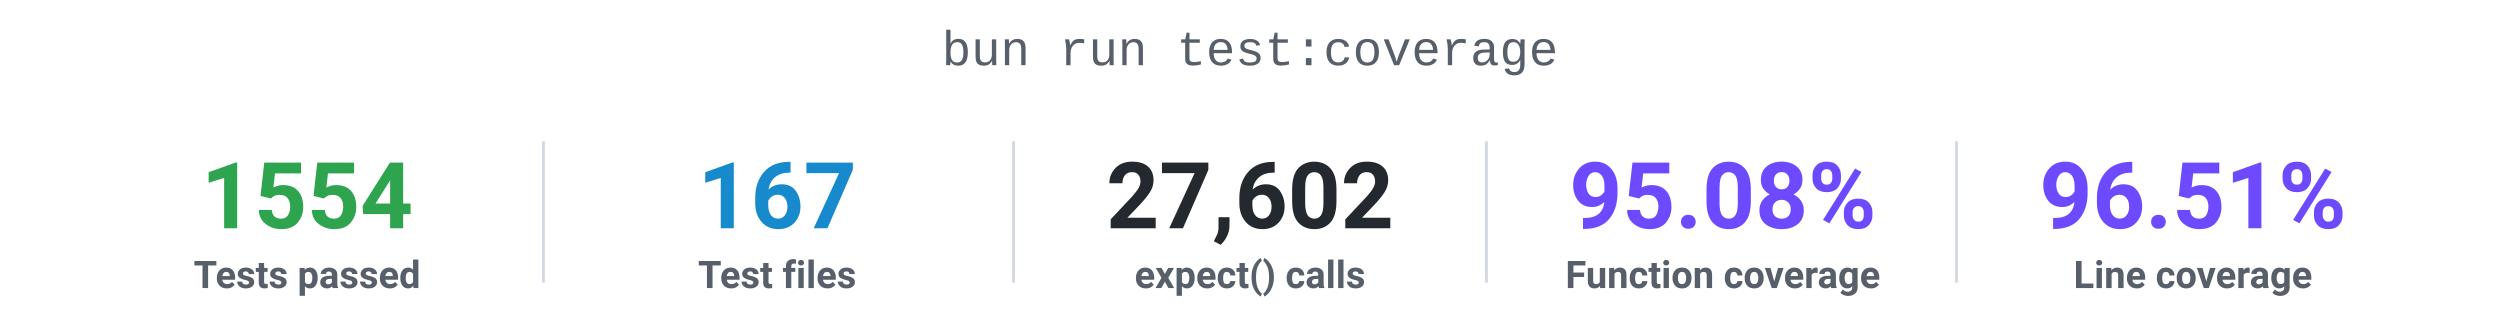
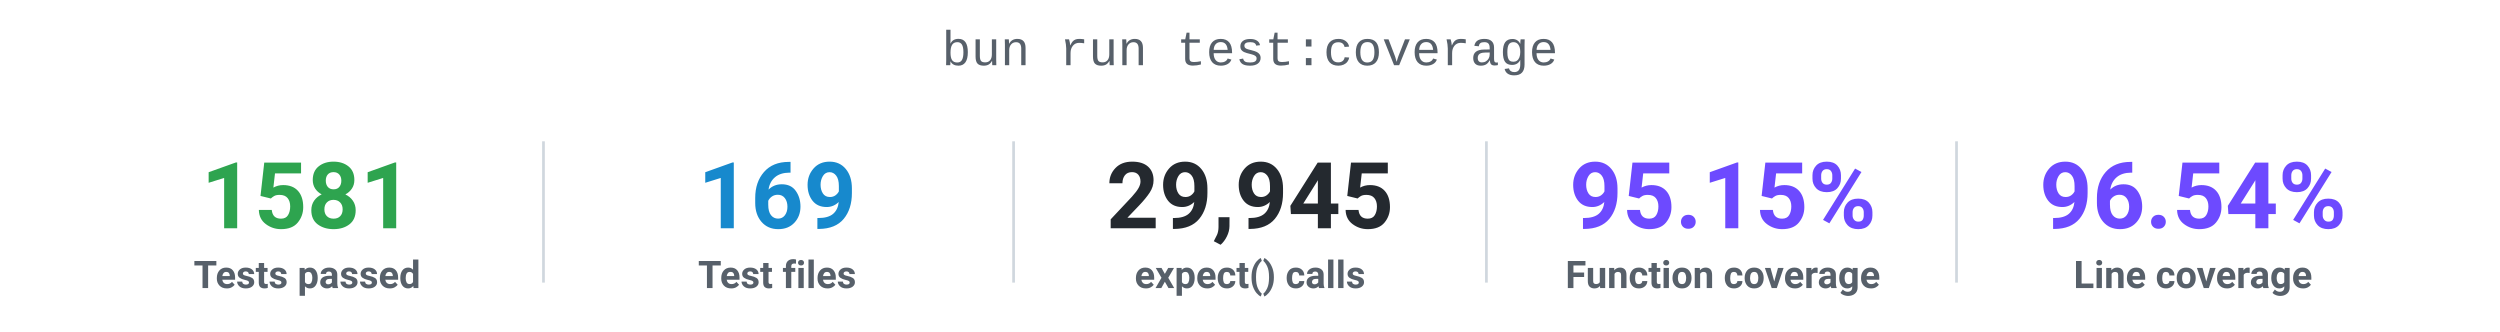
- <svg xmlns="http://www.w3.org/2000/svg" viewBox="0 0 920 122" width="920" height="122" role="img" aria-label="bun run test:coverage — 1554 tests passed, 167 test files, 27,602 expect() calls, 95.08% function coverage, 96.51% line coverage">
+ <svg xmlns="http://www.w3.org/2000/svg" viewBox="0 0 920 122" width="920" height="122" role="img" aria-label="bun run test:coverage — 1581 tests passed, 169 test files, 29,945 expect() calls, 95.15% function coverage, 96.54% line coverage">
  <style>
    .cmd { font-family: ui-monospace, SFMono-Regular, 'SF Mono', Menlo, Consolas, 'Liberation Mono', monospace; font-weight: 500; font-size: 18px; }
    .val { font-family: system-ui, -apple-system, BlinkMacSystemFont, 'Segoe UI', Roboto, sans-serif; font-weight: 700; font-size: 34px; }
    .lbl { font-family: system-ui, -apple-system, BlinkMacSystemFont, 'Segoe UI', Roboto, sans-serif; font-weight: 600; font-size: 14px; }
  </style>
  <text x="460" y="24" text-anchor="middle" class="cmd" fill="#57606a">bun run test:coverage</text>
  <line x1="200" y1="52" x2="200" y2="104" stroke="#d0d7de" stroke-width="1" />
  <line x1="373" y1="52" x2="373" y2="104" stroke="#d0d7de" stroke-width="1" />
  <line x1="547" y1="52" x2="547" y2="104" stroke="#d0d7de" stroke-width="1" />
  <line x1="720" y1="52" x2="720" y2="104" stroke="#d0d7de" stroke-width="1" />
-   <text x="113" y="84" text-anchor="middle" class="val" fill="#2ea44f">1554</text>
+   <text x="113" y="84" text-anchor="middle" class="val" fill="#2ea44f">1581</text>
  <text x="113" y="106" text-anchor="middle" class="lbl" fill="#57606a">Tests passed</text>
-   <text x="286" y="84" text-anchor="middle" class="val" fill="#1789cd">167</text>
+   <text x="286" y="84" text-anchor="middle" class="val" fill="#1789cd">169</text>
  <text x="286" y="106" text-anchor="middle" class="lbl" fill="#57606a">Test files</text>
-   <text x="460" y="84" text-anchor="middle" class="val" fill="#24292f">27,602</text>
+   <text x="460" y="84" text-anchor="middle" class="val" fill="#24292f">29,945</text>
  <text x="460" y="106" text-anchor="middle" class="lbl" fill="#57606a">expect() calls</text>
-   <text x="634" y="84" text-anchor="middle" class="val" fill="#6d4aff">95.08%</text>
+   <text x="634" y="84" text-anchor="middle" class="val" fill="#6d4aff">95.15%</text>
  <text x="634" y="106" text-anchor="middle" class="lbl" fill="#57606a">Function coverage</text>
-   <text x="807" y="84" text-anchor="middle" class="val" fill="#6d4aff">96.51%</text>
+   <text x="807" y="84" text-anchor="middle" class="val" fill="#6d4aff">96.54%</text>
  <text x="807" y="106" text-anchor="middle" class="lbl" fill="#57606a">Line coverage</text>
</svg>
